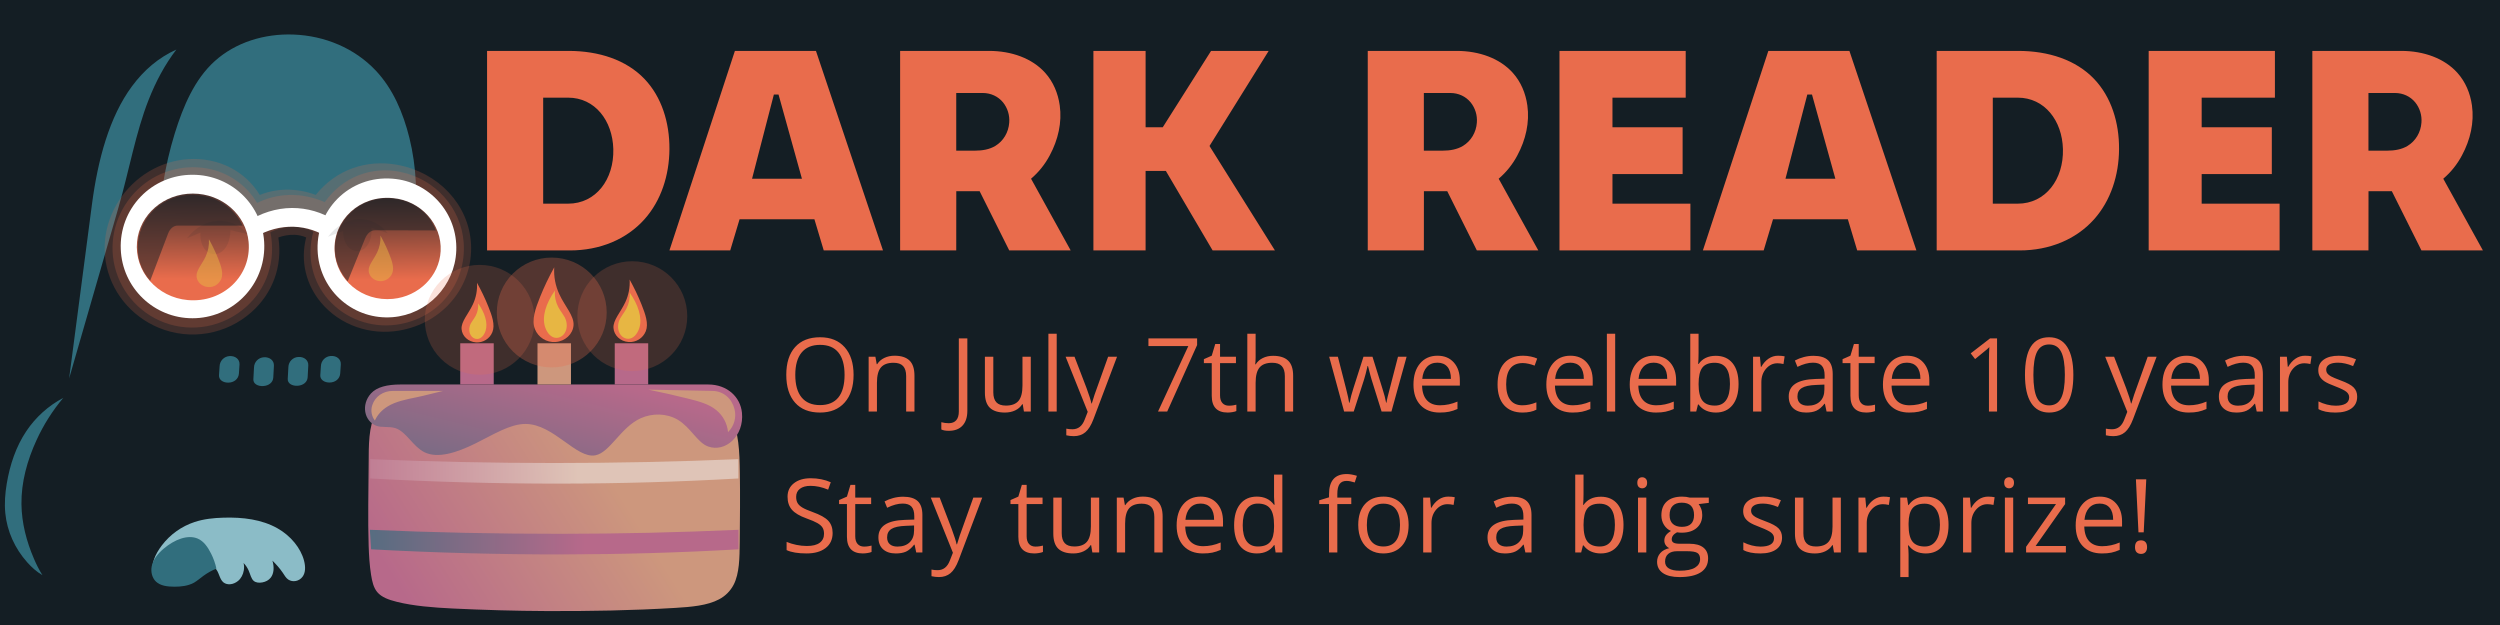
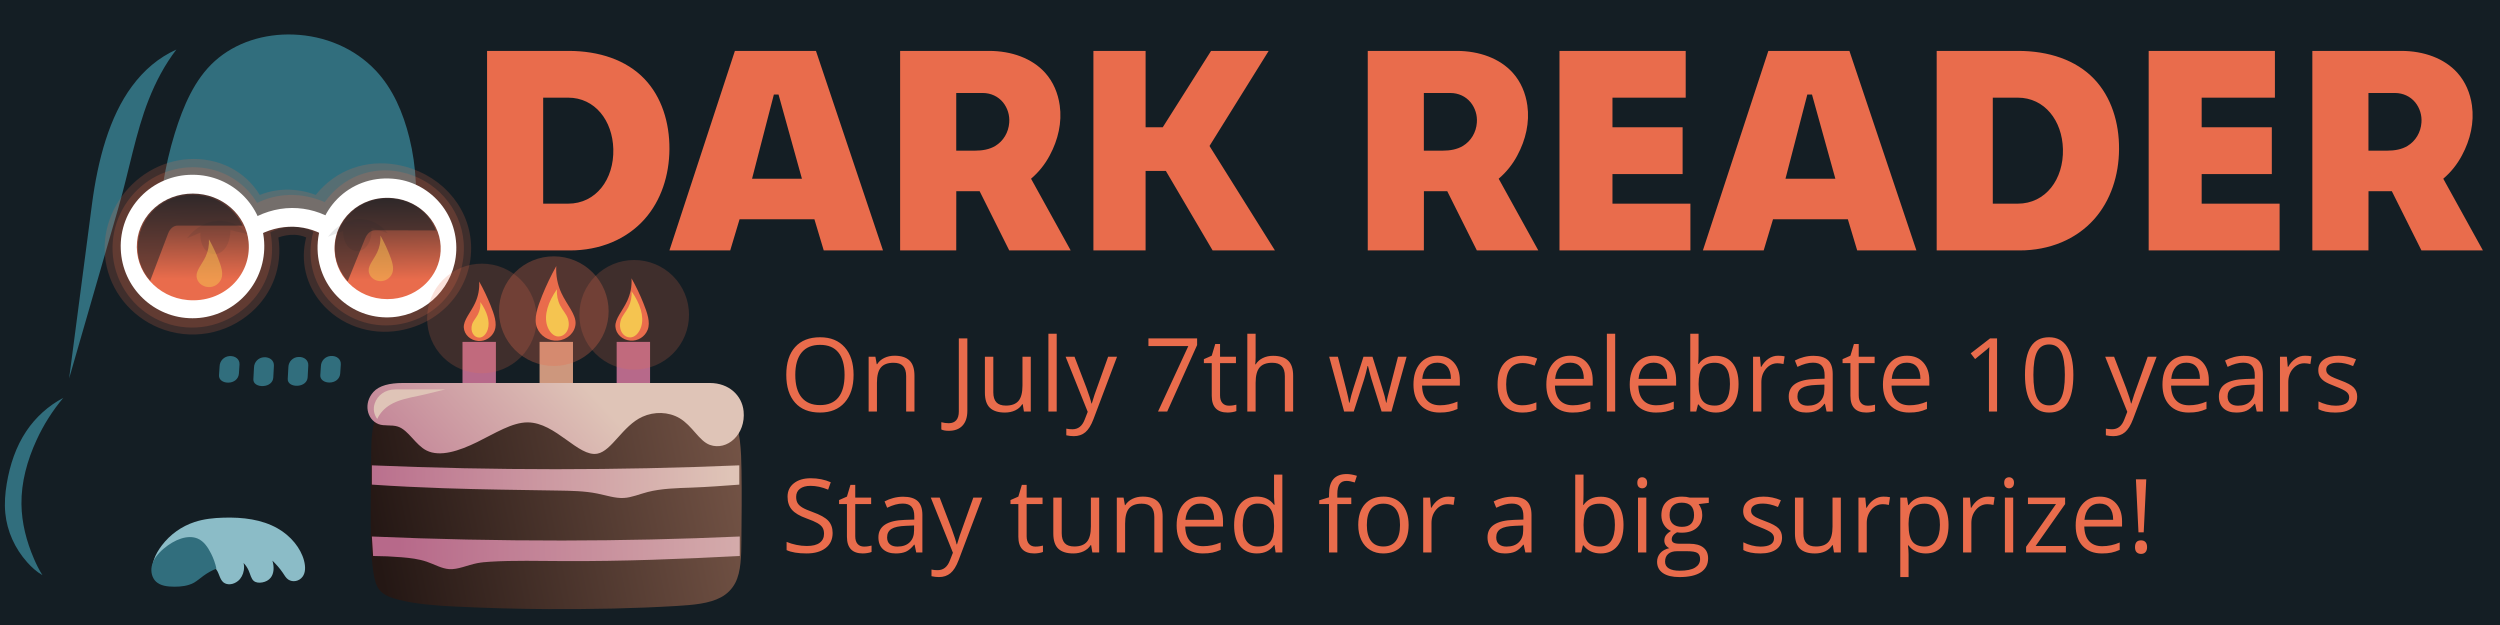
<svg xmlns="http://www.w3.org/2000/svg" viewBox="0 0 2048 512">
  <defs>
    <linearGradient id="a" x1="164.4" x2="163.25" y1="134.69" y2="228.88" gradientUnits="userSpaceOnUse">
      <stop offset="0%" stop-color="#141E24" />
      <stop offset="100%" stop-color="#E96C4C" />
    </linearGradient>
    <linearGradient id="b" x1="312.68" x2="313.84" y1="140.51" y2="229.23" gradientUnits="userSpaceOnUse">
      <stop offset="0%" stop-color="#141E24" />
      <stop offset="100%" stop-color="#E96C4C" />
    </linearGradient>
-     <linearGradient id="c" x1="470.9" x2="305.33" y1="344.5" y2="447.85" gradientUnits="userSpaceOnUse">
+     <linearGradient id="c" x1="954.29" x2="307.31" y1="315.64" y2="446.36" gradientUnits="userSpaceOnUse">
      <stop offset="0%" stop-color="#CD977D" />
-       <stop offset="100%" stop-color="#B7698A" />
+       <stop offset="100%" stop-color="#241714" />
    </linearGradient>
-     <linearGradient id="d" x1="479.34" x2="233.61" y1="444.69" y2="446.8" gradientUnits="userSpaceOnUse">
-       <stop offset="0%" stop-color="#B7698A" />
-       <stop offset="100%" stop-color="#316E7D" />
-     </linearGradient>
-     <linearGradient id="e" x1="474.07" x2="251.75" y1="382.47" y2="385.58" gradientUnits="userSpaceOnUse">
+     <linearGradient id="d" x1="710.21" x2="326.59" y1="444.36" y2="452.59" gradientUnits="userSpaceOnUse">
      <stop offset="0%" stop-color="#DFC4B7" />
      <stop offset="100%" stop-color="#B7698A" />
    </linearGradient>
-     <linearGradient id="f" x1="442.39" x2="391.81" y1="299.03" y2="501.64" gradientUnits="userSpaceOnUse">
-       <stop offset="0%" stop-color="#B7698A" />
-       <stop offset="100%" stop-color="#316E7D" />
+     <linearGradient id="e" x1="599.15" x2="280.65" y1="382.78" y2="390.04" gradientUnits="userSpaceOnUse">
+       <stop offset="0%" stop-color="#DFC4B7" />
+       <stop offset="100%" stop-color="#B7698A" />
+     </linearGradient>
+     <linearGradient id="f" x1="463.42" x2="299.79" y1="298.29" y2="448" gradientUnits="userSpaceOnUse">
+       <stop offset="0%" stop-color="#DFC4B7" />
+       <stop offset="100%" stop-color="#B7698A" />
    </linearGradient>
  </defs>
  <path fill="#141E24" d="M-34-22h2100v581H-34V-22Z" class="Curve" />
  <path fill="#141E24" d="M210.75 277.3c56.57 2.58 109.44 20.26 136.3 58.38 18.7 26.52 23.44 59.75 10.87 87.48-17.42 38.43-65.13 59.77-123.11 59.77H67.42c-28.42 0-51-20.44-59.56-49.4-5.1-17.28-4.4-36.32 1.48-54.11 5.63-17.04 15.06-32.16 29.12-45.7 38-36.6 104.94-59.5 172.3-56.43Z" class="Curve" />
  <path fill="#316E7D" d="M51.84 325.92a152.22 152.22 0 0 0-21.87 34.53c-7.72 16.79-12.61 34.58-12.4 52.58.2 15.34 4.1 30.46 10.3 44.83a96.75 96.75 0 0 0 6.87 13.3c-4.78-2.76-8.82-6.45-12.44-10.51-10.14-11.37-16.52-25.4-17.97-40.4-.77-7.96-.14-16.07 1.2-24.07 2.6-15.45 7.52-30.27 16.02-42.96a83.3 83.3 0 0 1 30.29-27.3Z" class="Curve" />
  <path fill="#8BBCC7" d="M176.1 465.32c3.33 2.72 3.53 9.13 6.98 11.8 3.16 2.44 8.08 1.9 11.89-1.19 2.56-2.09 4.19-5.25 4.77-8.77.32-1.96.3-3.98-.23-5.96a20.32 20.32 0 0 1 4.15 6.12c1.47 3.27 2.07 6.84 4.27 8.61 1.77 1.42 4.39 1.67 6.98 1.18 2.71-.5 5.21-1.76 6.87-3.89 2.66-3.4 2.97-8.6 1.4-13.93 3.08 3.02 6 6.27 8.36 9.75 1.48 2.19 2.67 4.44 4.59 5.72 3.67 2.44 8.91 1.52 11.75-2.34 2.4-3.27 2.51-8.03 1.2-13.1-2.71-10.4-11-20.45-21.72-26.5-12.9-7.3-28.32-9.22-44.29-8.75-8.07.23-16.07 1.06-23.57 3.53a55.49 55.49 0 0 0-26.89 19.15c-5.61 7.4-9.2 15.62-6.97 22.29 2.51 7.48 10.73 11.5 19.51 8.36 12.3-11.48 25.23-16.75 30.95-12.08Z" class="Curve" />
  <path fill="#316E7D" d="M161.87 441.17c5 2.09 8.43 7.04 11.15 12.54a50.46 50.46 0 0 1 4.26 12.09 50.17 50.17 0 0 0-10.6 5.9c-2.77 1.98-5.27 4.31-8.26 5.89-4.49 2.36-9.92 3.04-15.42 3.04-5.95 0-11.7-.8-15.22-4.17-3.13-2.99-4.34-7.7-3.54-12.32.96-5.58 4.92-10.49 9.76-14.6 9.1-7.74 19.85-11.72 27.87-8.37Z" class="Curve" />
  <path fill="#141E24" d="m55.15 321.2 19.03-140.51c3.76-27.7 7.31-54.66 17.31-79.16 9.12-22.34 23.23-42.16 42.44-55.1 21.98-14.83 49.87-19.92 78.33-20.4 29.19-.48 57.93 4.04 79.5 18.79 15.08 10.32 26.15 25.36 34.14 42.33 12.26 26.05 16.48 55.84 13.74 86.31l-13.68 151.7c-38.24 6.44-76.83 9.29-115.53 9.37-51.77.12-103.73-4.85-155.28-13.34Z" class="Curve" />
  <path fill="#316E7D" d="M144.52 40.55c-9.53 12.43-16.83 26.2-22.76 41.22-10.58 26.8-15.98 58-24.78 88.47L56.63 310 75.32 167.5c4.83-36.86 14.34-71.9 32.8-96.83 9.75-13.18 21.71-23.46 36.4-30.1ZM240.38 28.3c-23.87-.86-47.36 6.36-64.46 21.77-16.37 14.76-25.76 36.54-32.84 59.5-8.13 26.35-12.24 53.64-13.78 81.54l58.94 10.63c12.33-16.89 29.7-26.46 49.1-26.63 20.88-.17 39.58 10.5 53.32 28.77l48.68-17.56c2.8-24.87 1.93-49.5-3.93-73.24-5.14-20.8-13.58-40.43-27.57-55.26-17.3-18.34-41.77-28.58-67.46-29.52ZM252.55 299.38l-.52 9.67c-.22 4.07-3.77 6.67-8.16 6.96-4.63.3-8.35-1.95-8.16-5.57l.53-9.67a8.55 8.55 0 0 1 8.15-8.34c4.63-.3 8.4 2.59 8.16 6.95ZM224.4 299.63l-.53 9.67c-.22 4.06-3.77 6.67-8.16 6.95-4.63.3-8.35-1.94-8.15-5.56l.52-9.67a8.55 8.55 0 0 1 8.16-8.35c4.62-.3 8.39 2.6 8.15 6.96ZM196.21 298.66l-.49 7.34c-.3 4.51-4.06 7.4-8.67 7.46-4.39.06-7.89-2.36-7.64-6.07l.49-7.34a8.63 8.63 0 0 1 8.15-8.35c4.67-.32 8.45 2.6 8.16 6.96ZM279.2 298.56l-.5 7.35c-.3 4.5-4.05 7.4-8.66 7.46-4.4.06-7.9-2.37-7.65-6.07l.49-7.35a8.63 8.63 0 0 1 8.16-8.34c4.66-.32 8.44 2.6 8.15 6.95Z" class="Curve" />
  <path fill="#E96C4C" d="M212.8 159.7a60.58 60.58 0 0 1 21.95-4.34 65.7 65.7 0 0 1 23.9 4.33c16.93-21.23 42.08-29.06 66.32-24.76 34.22 6.07 59.15 32.8 60.89 64.89 1.87 34.61-22.78 64.9-58.99 71.02-23.54 3.98-48.21-4.3-63.8-22.87-12.07-14.38-17.35-33.64-12.26-53.46a26.05 26.05 0 0 0-9.53-2.15 35.7 35.7 0 0 0-13.24 2.17c3.67 24.1-5.16 46.1-21.77 60.94a72.48 72.48 0 0 1-76.17 13.06c-22.88-9.44-39.65-30-43.53-54.41-3.65-22.96 4.72-46.55 21.76-63.12 16.84-16.37 40.35-23.9 63.12-19.59 16.73 3.17 31.8 12.71 41.35 28.3Z" class="Curve" opacity=".2" />
  <path fill="#E96C4C" d="M210.63 166.24a62.56 62.56 0 0 1 26.3-6.53c9.9-.26 19.75 1.8 29.1 5.87 15.11-21.27 39.06-29.49 62.04-24.75 28.78 5.93 49.67 29.67 51.77 57.78 2.5 33.63-20.78 62.77-55.38 67.42-20.27 2.73-41.44-4.71-55.38-20.47-13-14.7-18.16-35.06-12.38-55.76a35.02 35.02 0 0 0-15.42-3.97c-6.7-.19-13.4 1.42-19.77 4.35 4.79 23.85-3.16 46.12-19.59 60.94-18.43 16.63-44.39 21.76-67.47 13.06a65.49 65.49 0 0 1-41.35-50.06c-3.68-21.42 3.73-43.52 19.59-58.76a65.5 65.5 0 0 1 56.58-17.42 59.9 59.9 0 0 1 41.36 28.3Z" class="Curve" opacity=".2" />
  <path fill="#FFF" d="M321.6 146.38c29.95 2.26 53.38 28.08 52.18 59-1.13 28.72-23.7 52.19-52.19 54.45a56.85 56.85 0 0 1-61.26-52.19c-2.8-35.4 25.88-64.13 61.26-61.26ZM157.7 143.18a58.53 58.53 0 0 1 58.76 60.95 58.8 58.8 0 0 1-58.76 56.58 58.8 58.8 0 0 1-58.77-56.58 58.53 58.53 0 0 1 58.77-60.95Z" class="Curve" />
  <path fill="#FFF" d="M239.14 170.38a64.8 64.8 0 0 1 35.36 10.34l-4.87 14.6a54.2 54.2 0 0 0-28.82-9.56c-10.95-.38-21.77 2.58-31.66 8.38l-7.04-12.17c11.37-7.45 24.03-11.5 37.03-11.59Z" class="Curve" />
  <path fill="url(#a)" d="M157.96 158.59c23.88 0 43.58 17.37 45.68 39.45 2.65 27.76-20.89 50.34-49.84 47.77-24.88-2.21-43.85-23.37-41.53-47.77 2.11-22.26 21.89-39.49 45.69-39.45Z" class="Curve" />
  <path fill="url(#b)" d="M321.88 162.3c22.71 2.08 40.26 21.07 39.1 43.44-1.08 20.43-17.97 37.06-39.1 39.09-25.27 2.42-46.55-15.64-47.77-39.09-1.34-25.6 20.85-46.1 47.77-43.43Z" class="Curve" />
  <path fill="#141E24" d="M178.92 180.92c9.14-.3 17.72 3.54 24.26 10.88l-14.44-3.3c-.06 11.58-5.93 20.08-13.55 19.66-6.83-.39-11.65-7.84-10.96-17.65l-11.11 4.75c6.73-8.73 15.74-14 25.8-14.34ZM294.64 179.57c8.91-.08 17.11 4 23.07 11.53l-13.35-4.54c.65 10.84-4.46 19.1-11.73 19.12-6.68.02-11.74-6.99-11.5-16.54l-12.44 4.84c6.74-8.95 15.84-14.32 25.95-14.41Z" class="Curve" opacity=".1" />
  <path fill="#141E24" d="m123.03 230 14.63-38.55c1.54-4.08 4.36-6.65 7.97-6.65h53.18a44.16 44.16 0 0 0-30.58-23.93c-17.74-3.9-35.64 1.98-46.53 15.96a42.48 42.48 0 0 0-8.85 28.77 40.2 40.2 0 0 0 10.18 24.4ZM284.81 230.5 299 195.6c1.73-4.27 4.63-6.97 8.34-6.96l49.77.14c-5.23-13.49-16.23-22.09-29.2-25.02-19.86-4.5-39.22 3.82-48.65 20.85-7.99 14.44-6.4 31.99 5.56 45.88Z" class="Curve" opacity=".5" />
-   <path fill="url(#c)" d="M309 485c-3.02-3.62-4.16-8.74-5-14-1.26-7.83-1.73-15.83-2-24-.71-21.64-.13-44.68 0-67 .09-15.44-.16-30.6 6-42 4.39-8.12 11.47-13.8 20.18-13.8h249.17c9.18 0 16.4 6.83 21.16 16.08 6.77 13.16 7.33 29.91 7.58 46.95.29 18.94.09 37.83-.09 56.77-.12 12.94-.26 25.86-5 35a28 28 0 0 1-12 12c-9.47 5.07-22.67 6.2-36 7-34.41 2.08-70.12 2.74-105.3 2.58-25.69-.11-51.54-.89-76.99-2.1-15.63-.76-31.98-2.02-45.71-5.48-6.53-1.64-12.42-3.7-16-8Z" class="Curve" />
-   <path fill="url(#d)" d="M303 434a3569.4 3569.4 0 0 0 156.3 3.3A3328.8 3328.8 0 0 0 605 434v16c-47.83 2.74-95.7 4.1-143.59 4.18-52.49.09-104.97-1.35-157.41-4.18l-1-16Z" class="Curve" />
-   <path fill="url(#e)" d="M303.22 376.14a3596.17 3596.17 0 0 0 301.62 0v15.82c-48.48 2.78-97 4.15-145.54 4.22-52.04.06-104.09-1.38-156.08-4.22v-15.82Z" class="Curve" />
-   <path fill="url(#f)" d="M328.18 314.97h251.94c15.77 0 26.4 10.34 27.69 23.1 1.9 19-13.46 32.79-27.7 27.7-8.8-3.13-14.4-15.77-24.9-21.93-9.1-5.33-20.78-5.57-30.46-1.16-16.3 7.44-25.06 28-36.97 30.3-15.67 3.01-34.08-25.53-57.17-25.68-12.85-.08-26.73 8.92-41.53 16.17-15.12 7.41-30.54 12.4-41.52 6.93-9.19-4.58-14.79-16.75-23.54-19.63-5.25-1.74-11.3-.2-15.93-2.05-9.79-3.9-12.4-17.26-4.22-26.37 4.78-5.32 13.38-7.38 24.3-7.38Z" class="Curve" />
-   <path fill="#B7698A" d="M377.04 281.22h27.42v33.75h-27.42v-33.75Z" class="Curve" />
-   <path fill="#CD977D" d="M440.32 281.22h27.42v33.75h-27.42v-33.75Z" class="Curve" />
-   <path fill="#B7698A" d="M503.6 281.22H531v33.75H503.6v-33.75Z" class="Curve" />
-   <path fill="#E96C4C" d="M348 262a44.86 44.86 0 0 1 45-45c24.9.03 45 20.1 45 45s-20.1 44.97-45 45a44.86 44.86 0 0 1-45-45ZM473 259a44.86 44.86 0 0 1 45-45c24.9.03 45 20.1 45 45s-20.1 44.97-45 45a44.86 44.86 0 0 1-45-45Z" class="Curve" opacity=".2" />
-   <path fill="#E96C4C" d="M407 256a44.86 44.86 0 0 1 45-45c24.9.03 45 20.1 45 45s-20.1 44.97-45 45a44.86 44.86 0 0 1-45-45Z" class="Curve" opacity=".3" />
-   <path fill="#E96C4C" d="M454.03 219a212.54 212.54 0 0 0-11.6 24.26c-3.84 9.59-7.17 18.92-4.22 26.36a16.86 16.86 0 0 0 16.87 10.55c8-.6 14.25-6.48 14.77-13.71.55-7.73-7.1-15.55-11.6-25.31a45.56 45.56 0 0 1-4.22-22.15Z" class="Curve" />
-   <path fill="#E7B643" d="M455.51 276.78c-3.84-.12-7.38-3.79-9.02-9.02-2.7-8.56.88-19.47 8.12-29.78-.42 4.77.6 9.49 2.7 13.54 2.04 3.93 5.19 7.13 6.32 10.83 2.39 7.8-2.02 14.64-8.12 14.43Z" class="Curve" />
-   <path fill="#E96C4C" d="M515.79 229.03a177.68 177.68 0 0 1 9.7 20.28c3.2 8.02 6 15.83 3.53 22.05a14.1 14.1 0 0 1-14.11 8.82c-6.69-.5-11.92-5.42-12.35-11.47-.46-6.45 5.93-13 9.7-21.16a38.1 38.1 0 0 0 3.53-18.52ZM390.75 231.66c3.48 6.28 6.6 12.7 9.25 19.36 3.07 7.65 5.73 15.1 3.37 21.04a13.46 13.46 0 0 1-13.47 8.42c-6.38-.48-11.37-5.17-11.78-10.94-.44-6.17 5.66-12.42 9.26-20.2a36.37 36.37 0 0 0 3.37-17.68Z" class="Curve" />
-   <path fill="#E7B643" d="M514.9 277.53c3.76-.12 7.22-3.7 8.83-8.82 2.63-8.36-.87-19.02-7.94-29.1.4 4.66-.6 9.27-2.65 13.23-1.99 3.84-5.06 6.97-6.17 10.58-2.33 7.63 1.98 14.3 7.94 14.11ZM391.02 277.7c2.89-.1 5.55-2.85 6.79-6.79 2.02-6.43-.67-14.63-6.1-22.38.3 3.58-.46 7.13-2.04 10.17-1.54 2.96-3.9 5.36-4.75 8.14-1.8 5.87 1.52 11 6.1 10.85Z" class="Curve" />
-   <path fill="#E7B643" d="M311.66 193c2.67 4.8 5.04 9.7 7.08 14.8 2.34 5.84 4.37 11.54 2.57 16.07a10.28 10.28 0 0 1-10.29 6.43c-4.88-.36-8.69-3.95-9-8.36-.34-4.7 4.32-9.48 7.07-15.43a27.78 27.78 0 0 0 2.57-13.51ZM171.15 196c2.8 5.04 5.29 10.2 7.43 15.53 2.45 6.14 4.59 12.12 2.7 16.88a10.8 10.8 0 0 1-10.8 6.76c-5.13-.38-9.13-4.15-9.46-8.78-.35-4.95 4.54-9.96 7.43-16.2a29.17 29.17 0 0 0 2.7-14.19Z" class="Curve" opacity=".5" />
-   <path fill="#CD977D" d="m531.01 319.19 52.74 1.05c8.99.18 15.77 6.27 17.92 14.77a19.6 19.6 0 0 1-5.27 18.98 26.38 26.38 0 0 0-9.49-17.93c-6.13-5.14-14.64-7.34-23.2-9.49a668.3 668.3 0 0 0-32.7-7.38ZM362.99 320.24h-41.13c-8.13 0-14.64 4.7-16.87 11.6a13.54 13.54 0 0 0 2.1 12.66c2.23-4.96 6-8.83 10.55-11.6 6.52-3.98 14.89-5.7 23.2-7.38 7.45-1.52 14.75-3.6 22.15-5.28Z" class="Curve" />
+   <path fill="#F5C450" d="M311.66 193c2.67 4.8 5.04 9.7 7.08 14.8 2.34 5.84 4.37 11.54 2.57 16.07a10.28 10.28 0 0 1-10.29 6.43c-4.88-.36-8.69-3.95-9-8.36-.34-4.7 4.32-9.48 7.07-15.43a27.78 27.78 0 0 0 2.57-13.51ZM171.15 196c2.8 5.04 5.29 10.2 7.43 15.53 2.45 6.14 4.59 12.12 2.7 16.88a10.8 10.8 0 0 1-10.8 6.76c-5.13-.38-9.13-4.15-9.46-8.78-.35-4.95 4.54-9.96 7.43-16.2a29.17 29.17 0 0 0 2.7-14.19Z" class="Curve" opacity=".5" />
+   <path fill="url(#c)" d="M310.98 483.43c-3.02-3.62-4.15-8.73-4.99-13.97-1.25-7.82-1.73-15.8-2-23.95-.7-21.6-.12-44.58 0-66.86.1-15.41-.15-30.54 6-41.91 4.37-8.11 11.43-13.77 20.12-13.77h248.66c9.16 0 16.37 6.81 21.12 16.04 6.75 13.13 7.3 29.85 7.56 46.85.29 18.9.09 37.75-.09 56.65-.12 12.92-.26 25.8-4.99 34.93a27.95 27.95 0 0 1-11.97 11.98c-9.46 5.06-22.63 6.18-35.93 6.98-34.34 2.08-69.98 2.73-105.08 2.58-25.64-.11-51.44-.89-76.83-2.1-15.6-.75-31.91-2.02-45.61-5.47-6.53-1.64-12.4-3.7-15.97-7.98Z" class="Curve" />
+   <path fill="url(#d)" d="M304.64 439.5a3561.87 3561.87 0 0 0 155.98 3.3c48.48-.05 96.95-1.13 145.4-3.3v15.97c-47.87 2.51-96.35 4.4-143.3 4.17-21.22-.11-42.46-.64-60.93.5-3.75.24-7.38.52-10.93 1.22-8.13 1.6-15.75 5.4-23.07 4.85-6.1-.46-11.93-3.93-18.22-6.07-6.56-2.23-13.6-3.07-20.64-3.64a297.1 297.1 0 0 0-23.29-1.03l-1-15.97Z" class="Curve" />
+   <path fill="url(#e)" d="M304.64 381.21a3588.86 3588.86 0 0 0 301 0v15.8c-12.9.95-25.79 1.95-38.71 2.42-12.57.45-25.2.74-36.43 3.64-6.77 1.75-13.02 4.5-19.43 4.86-7.1.4-14.34-2.14-21.86-3.64-10.54-2.12-21.66-2.25-32.78-2.43-30.97-.52-62.13-.85-93.44-1.93-19.46-.67-38.91-1.6-58.35-2.93v-15.79Z" class="Curve" />
+   <path fill="url(#f)" d="M330.11 313.75h251.42c15.74 0 26.35 10.32 27.63 23.05 1.9 18.97-13.43 32.73-27.63 27.66-8.78-3.14-14.38-15.75-24.86-21.9-9.07-5.32-20.74-5.55-30.4-1.15-16.26 7.42-25 27.94-36.89 30.23-15.63 3-34-25.48-57.04-25.62-12.82-.08-26.68 8.9-41.44 16.13-15.1 7.4-30.48 12.38-41.45 6.92-9.16-4.58-14.75-16.71-23.48-19.6-5.24-1.72-11.27-.2-15.9-2.04-9.77-3.89-12.38-17.22-4.21-26.31 4.77-5.31 13.35-7.37 24.25-7.37Z" class="Curve" />
+   <path fill="#B7698A" d="M378.88 280.08h27.36v33.67h-27.36v-33.67Z" class="Curve" />
+   <path fill="#CD977D" d="M442.02 280.08h27.37v33.67h-27.37v-33.67Z" class="Curve" />
+   <path fill="#B7698A" d="M505.17 280.08h27.36v33.67h-27.36v-33.67Z" class="Curve" />
+   <path fill="#E96C4C" d="M349.9 260.9a44.77 44.77 0 0 1 44.9-44.91 44.87 44.87 0 0 1 44.91 44.9 44.87 44.87 0 0 1-44.9 44.91 44.77 44.77 0 0 1-44.91-44.9ZM474.64 257.9a44.77 44.77 0 0 1 44.9-44.9 44.87 44.87 0 0 1 44.91 44.9 44.87 44.87 0 0 1-44.9 44.9 44.77 44.77 0 0 1-44.91-44.9Z" class="Curve" opacity=".2" />
+   <path fill="#E96C4C" d="M408.78 254.9a44.77 44.77 0 0 1 44.9-44.9 44.87 44.87 0 0 1 44.9 44.9 44.87 44.87 0 0 1-44.9 44.91 44.77 44.77 0 0 1-44.9-44.9Z" class="Curve" opacity=".3" />
+   <path fill="#E96C4C" d="M455.7 217.98a212.07 212.07 0 0 0-11.57 24.2c-3.83 9.58-7.15 18.9-4.21 26.32a16.82 16.82 0 0 0 16.84 10.52c7.98-.59 14.22-6.46 14.73-13.68.55-7.7-7.07-15.51-11.58-25.26a45.47 45.47 0 0 1-4.2-22.1Z" class="Curve" />
+   <path fill="#F5C450" d="M457.18 275.65c-3.82-.13-7.36-3.78-9-9-2.69-8.55.88-19.44 8.1-29.72a24.8 24.8 0 0 0 2.7 13.5c2.04 3.93 5.18 7.12 6.3 10.81 2.39 7.78-2.01 14.61-8.1 14.4Z" class="Curve" />
+   <path fill="#E96C4C" d="M517.34 228c3.65 6.56 6.9 13.28 9.68 20.23 3.2 8 5.98 15.8 3.52 22-2.25 5.68-8 9.25-14.08 8.8-6.67-.5-11.9-5.4-12.32-11.44-.46-6.44 5.92-12.97 9.68-21.12a38.01 38.01 0 0 0 3.52-18.47ZM392.55 230.61a169.3 169.3 0 0 1 9.24 19.32c3.06 7.64 5.71 15.08 3.36 21a13.43 13.43 0 0 1-13.44 8.4c-6.36-.47-11.35-5.16-11.76-10.92-.43-6.15 5.65-12.38 9.24-20.16a36.29 36.29 0 0 0 3.36-17.64Z" class="Curve" />
+   <path fill="#F5C450" d="M516.46 276.4c3.74-.13 7.2-3.7 8.8-8.8 2.62-8.36-.87-19-7.92-29.04.4 4.64-.6 9.25-2.64 13.2-1.99 3.83-5.06 6.95-6.16 10.55-2.33 7.61 1.97 14.28 7.92 14.08ZM392.83 276.56c2.88-.1 5.54-2.85 6.77-6.77 2.02-6.43-.67-14.6-6.1-22.34.32 3.58-.45 7.12-2.02 10.15-1.53 2.95-3.9 5.35-4.74 8.13-1.79 5.85 1.52 10.98 6.1 10.83Z" class="Curve" />
+   <path fill="#DFC4B7" d="m532.53 317.96 52.62 1.06c8.98.17 15.74 6.25 17.9 14.73a19.57 19.57 0 0 1-5.27 18.94 26.32 26.32 0 0 0-9.47-17.89c-6.12-5.13-14.61-7.32-23.15-9.47a667.02 667.02 0 0 0-32.63-7.37ZM364.86 319.02H323.8c-8.1 0-14.61 4.68-16.84 11.57a13.52 13.52 0 0 0 2.1 12.63c2.22-4.95 6-8.8 10.53-11.58 6.5-3.97 14.86-5.67 23.16-7.36 7.43-1.51 14.72-3.58 22.1-5.26Z" class="Curve" />
  <path fill="#E96C4C" d="M399 41.7v163.45h67.94c24.44 0 46.27-9 61.03-25.54 13.65-15.3 20.3-36.04 20.43-57.46.14-21.71-6.36-42.74-20.43-57.47-14.92-15.62-37.3-22.98-62.31-22.98H399ZM444.97 80h20.43c22 0 36.42 18.8 37.03 42.15.64 24.67-14.16 44.69-37.03 44.69h-20.43V80Zm157.06-38.3L548.4 205.15h49.8l7.66-25.54h61.3l7.65 25.54h48.53L668.43 41.7h-66.4Zm31.92 35.75h3.83l19.16 68.96h-40.86l17.87-68.96ZM737.38 41.7v163.45h45.97l.04-48.53h19.12l24.26 48.53h50.34l-32.47-58.74a64.86 64.86 0 0 0 15.33-19.16c6.87-12.79 10.11-26.97 8.17-40.86-1.4-9.98-5.3-19.38-12-26.81-10.65-11.8-27.44-17.88-45.97-17.88h-72.79Zm45.97 34.48h21.71c6.7 0 12.62 2.85 16.6 7.66a23.46 23.46 0 0 1 5.1 16.6c-.56 7.96-4.75 15.12-11.49 19.15-4.68 2.8-10.4 3.83-16.6 3.83h-15.32V76.18ZM895.72 41.7v163.45h42.75v-65.13h16.6l38.31 65.13h51.04l-53.6-85.56 48.48-77.89h-47.2l-39.58 62.57h-14.04V41.7h-42.76Zm381.8 0v163.45h107.26v-38.31h-63.85v-24.26h57.47v-38.31h-57.47V80h60V41.7h-103.41Zm616.75 0v163.45h45.97l.04-48.53h19.11l24.26 48.53H2034l-32.47-58.74a64.86 64.86 0 0 0 15.32-19.16c6.88-12.79 10.12-26.97 8.18-40.86-1.4-9.98-5.3-19.38-12-26.81-10.65-11.8-27.45-17.88-45.98-17.88h-72.78Zm45.97 34.48h21.7c6.7 0 12.63 2.85 16.6 7.66a23.46 23.46 0 0 1 5.11 16.6c-.56 7.96-4.76 15.12-11.49 19.15-4.68 2.8-10.4 3.83-16.6 3.83h-15.33V76.18ZM1120.46 41.7v163.45h45.97l.04-48.53h19.11l24.26 48.53h50.35l-32.47-58.74a64.86 64.86 0 0 0 15.32-19.16c6.87-12.79 10.12-26.97 8.17-40.86-1.4-9.98-5.29-19.38-12-26.81-10.64-11.8-27.44-17.88-45.97-17.88h-72.78Zm45.97 34.48h21.7c6.7 0 12.63 2.85 16.6 7.66a23.46 23.46 0 0 1 5.11 16.6c-.56 7.96-4.76 15.12-11.49 19.15-4.69 2.8-10.4 3.83-16.6 3.83h-15.33V76.18Zm282.2-34.48L1395 205.15h49.8l7.66-25.54h61.29l7.66 25.54h48.52l-54.9-163.45h-66.4Zm31.92 35.75h3.83l19.15 68.96h-40.86l17.88-68.96Zm105.98-35.75v163.45h67.95c24.43 0 46.27-9 61.02-25.54 13.65-15.3 20.3-36.04 20.43-57.46.14-21.71-6.36-42.74-20.43-57.47-14.92-15.62-37.29-22.98-62.3-22.98h-66.67ZM1632.5 80h20.43c22 0 36.43 18.8 37.03 42.15.64 24.67-14.15 44.69-37.03 44.69h-20.43V80Zm127.7-38.3v163.45h107.25v-38.31h-63.84v-24.26h57.46v-38.31h-57.46V80h60V41.7h-103.42Z" class="Curve" />
  <g fill="#E96C4C">
    <path d="M699.25 307.1q0 14.38-7.28 22.62-7.27 8.24-20.22 8.24-13.24 0-20.43-8.1-7.2-8.09-7.2-22.84 0-14.64 7.22-22.69 7.21-8.05 20.49-8.05 12.9 0 20.16 8.2t7.26 22.62m-47.75 0q0 12.17 5.18 18.46 5.19 6.3 15.07 6.3 9.96 0 15.04-6.28 5.08-6.27 5.08-18.48 0-12.1-5.06-18.34-5.06-6.25-14.98-6.25-9.96 0-15.15 6.29-5.18 6.29-5.18 18.3Zm90.82 30.04v-29.06q0-5.5-2.5-8.2-2.5-2.7-7.83-2.7-7.05 0-10.32 3.81-3.28 3.81-3.28 12.58v23.57h-6.8v-44.92h5.53l1.1 6.15h.33q2.1-3.32 5.86-5.15 3.77-1.82 8.4-1.82 8.12 0 12.22 3.91 4.1 3.92 4.1 12.53v29.3h-6.8Zm34.88 15.78q-3.85 0-6.07-1.1v-5.95q2.91.82 6.07.82 4.06 0 6.17-2.46 2.1-2.46 2.1-7.1v-59.91h6.98v59.35q0 7.78-3.94 12.07-3.93 4.28-11.31 4.28Zm36.52-60.7v29.14q0 5.5 2.5 8.2 2.5 2.7 7.83 2.7 7.05 0 10.3-3.85 3.26-3.85 3.26-12.58v-23.61h6.8v44.92h-5.61l-.98-6.03h-.37q-2.1 3.32-5.8 5.09-3.71 1.76-8.46 1.76-8.2 0-12.28-3.9-4.08-3.89-4.08-12.45v-29.39h6.89Zm51.93 44.92h-6.8v-63.77h6.8v63.77Zm7.3-44.92h7.29l9.83 25.62q3.24 8.77 4.02 12.66h.33q.53-2.09 2.23-7.15 1.7-5.06 11.13-31.13h7.3l-19.31 51.15q-2.87 7.58-6.7 10.76-3.83 3.17-9.4 3.17-3.12 0-6.16-.7v-5.44q2.26.49 5.05.49 7 0 10-7.87l2.5-6.4-18.12-45.16Zm75.69 44.92 24.84-53.65H940.8v-6.27h39.88v5.45l-24.51 54.47h-7.54Zm58.03-4.8q1.8 0 3.49-.26 1.68-.27 2.66-.56v5.2q-1.1.54-3.26.9-2.15.34-3.87.34-13.03 0-13.03-13.73V297.5h-6.44v-3.28l6.44-2.83 2.87-9.59h3.93v10.41h13.03v5.29h-13.03v26.43q0 4.06 1.93 6.23 1.92 2.17 5.28 2.17Zm45.87 4.8v-29.06q0-5.5-2.5-8.2-2.5-2.7-7.83-2.7-7.1 0-10.35 3.85-3.26 3.85-3.26 12.63v23.48h-6.8v-63.77h6.8v19.3q0 3.48-.33 5.78h.41q2.01-3.24 5.72-5.1 3.7-1.87 8.46-1.87 8.24 0 12.36 3.92 4.12 3.91 4.12 12.44v29.3h-6.8Zm79.26 0-8.24-26.35q-.78-2.42-2.9-10.99h-.34q-1.64 7.17-2.87 11.07l-8.48 26.27h-7.87l-12.25-44.92h7.13l6.62 25.78q2.27 8.85 2.6 11.93h.33q.45-2.34 1.45-6.05 1-3.7 1.75-5.88l8.23-25.78h7.38l8.03 25.78q2.3 7.05 3.12 11.84h.33q.16-1.47.88-4.55.71-3.07 8.54-33.07h7.05l-12.42 44.92h-8.07Zm47.58.82q-9.96 0-15.71-6.07-5.76-6.06-5.76-16.84 0-10.86 5.35-17.26 5.34-6.39 14.36-6.39 8.44 0 13.36 5.55 4.92 5.56 4.92 14.66v4.3h-30.94q.2 7.9 4 12 3.78 4.1 10.67 4.1 7.25 0 14.34-3.03v6.07q-3.6 1.56-6.82 2.23-3.22.68-7.77.68m-1.84-40.86q-5.41 0-8.63 3.52-3.22 3.53-3.79 9.76h23.48q0-6.44-2.86-9.86-2.87-3.42-8.2-3.42Zm69.71 40.86q-9.75 0-15.1-6t-5.35-17q0-11.26 5.43-17.41t15.47-6.15q3.24 0 6.48.7t5.08 1.64l-2.09 5.78q-2.25-.9-4.92-1.5-2.66-.6-4.71-.6-13.69 0-13.69 17.46 0 8.28 3.34 12.71 3.34 4.43 9.9 4.43 5.61 0 11.52-2.42v6.02q-4.51 2.34-11.36 2.34Zm40.99 0q-9.96 0-15.72-6.07-5.76-6.06-5.76-16.84 0-10.86 5.35-17.26 5.35-6.39 14.37-6.39 8.44 0 13.36 5.55 4.91 5.56 4.91 14.66v4.3h-30.94q.2 7.9 4 12 3.79 4.1 10.67 4.1 7.26 0 14.35-3.03v6.07q-3.6 1.56-6.83 2.23-3.21.68-7.76.68m-1.85-40.86q-5.4 0-8.62 3.52-3.22 3.53-3.8 9.76h23.49q0-6.44-2.87-9.86-2.87-3.42-8.2-3.42Zm36.77 40.04h-6.8v-63.77h6.8v63.77Zm33.4.82q-9.96 0-15.72-6.07-5.76-6.06-5.76-16.84 0-10.86 5.35-17.26 5.35-6.39 14.37-6.39 8.44 0 13.36 5.55 4.92 5.56 4.92 14.66v4.3h-30.95q.2 7.9 4 12 3.79 4.1 10.68 4.1 7.25 0 14.34-3.03v6.07q-3.6 1.56-6.82 2.23-3.22.68-7.77.68m-1.84-40.86q-5.41 0-8.63 3.52-3.22 3.53-3.8 9.76h23.5q0-6.44-2.88-9.86-2.87-3.42-8.2-3.42Zm50.86-5.62q8.85 0 13.75 6.05 4.9 6.04 4.9 17.1 0 11.07-4.94 17.2-4.94 6.13-13.71 6.13-4.39 0-8.02-1.62-3.62-1.62-6.08-4.98h-.5l-1.43 5.78h-4.88v-63.77h6.8v15.49q0 5.2-.32 9.34h.33q4.75-6.72 14.1-6.72m-.99 5.7q-6.96 0-10.04 4-3.07 4-3.07 13.46 0 9.47 3.15 13.54 3.16 4.08 10.13 4.08 6.27 0 9.34-4.57 3.08-4.57 3.08-13.13 0-8.77-3.08-13.08-3.07-4.3-9.5-4.3Zm52.01-5.78q3 0 5.37.5l-.94 6.3q-2.79-.61-4.92-.61-5.45 0-9.32 4.43-3.88 4.42-3.88 11.02v24.1h-6.8v-44.92h5.62l.77 8.32h.33q2.5-4.39 6.03-6.76 3.52-2.38 7.74-2.38Zm39.72 45.74-1.36-6.4h-.32q-3.36 4.23-6.7 5.72-3.34 1.5-8.34 1.5-6.68 0-10.48-3.44-3.79-3.45-3.79-9.8 0-13.6 21.77-14.26l7.62-.25v-2.78q0-5.3-2.28-7.81-2.27-2.52-7.27-2.52-5.62 0-12.7 3.44l-2.1-5.2q3.32-1.8 7.28-2.83 3.95-1.03 7.93-1.03 8.03 0 11.9 3.57 3.88 3.56 3.88 11.43v30.66h-5.04m-15.37-4.8q6.35 0 9.98-3.48 3.62-3.48 3.62-9.75v-4.06l-6.8.29q-8.11.28-11.7 2.52-3.59 2.23-3.59 6.94 0 3.7 2.24 5.62 2.23 1.92 6.25 1.92Zm48.93 0q1.8 0 3.49-.26 1.68-.27 2.66-.56v5.2q-1.1.54-3.26.9-2.15.34-3.87.34-13.03 0-13.03-13.73V297.5h-6.44v-3.28l6.44-2.83 2.87-9.59h3.93v10.41h13.03v5.29h-13.03v26.43q0 4.06 1.93 6.23 1.92 2.17 5.28 2.17Zm34.1 5.62q-9.96 0-15.71-6.07-5.76-6.06-5.76-16.84 0-10.86 5.35-17.26 5.34-6.39 14.36-6.39 8.44 0 13.36 5.55 4.92 5.56 4.92 14.66v4.3h-30.94q.2 7.9 4 12 3.78 4.1 10.67 4.1 7.25 0 14.34-3.03v6.07q-3.6 1.56-6.82 2.23-3.22.68-7.77.68m-1.84-40.86q-5.41 0-8.63 3.52-3.22 3.53-3.79 9.76h23.48q0-6.44-2.86-9.86-2.87-3.42-8.2-3.42Zm73.85 40.04h-6.64v-42.7q0-5.33.33-10.09-.86.86-1.92 1.8-1.07.95-9.76 8l-3.6-4.68 15.86-12.25h5.73v59.92Zm62.5-30.04q0 15.53-4.9 23.2-4.9 7.66-14.97 7.66-9.68 0-14.72-7.85-5.04-7.85-5.04-23.01 0-15.66 4.88-23.24 4.88-7.58 14.88-7.58 9.75 0 14.81 7.9 5.06 7.92 5.06 22.92m-32.74 0q0 13.07 3.07 19.03 3.08 5.97 9.8 5.97 6.8 0 9.85-6.05 3.06-6.04 3.06-18.95t-3.06-18.92q-3.05-6-9.85-6-6.72 0-9.8 5.92-3.07 5.92-3.07 19Zm58.81-14.88h7.3l9.83 25.62q3.24 8.77 4.02 12.66h.33q.53-2.09 2.23-7.15 1.7-5.06 11.13-31.13h7.3l-19.31 51.15q-2.87 7.58-6.7 10.76-3.83 3.17-9.4 3.17-3.12 0-6.16-.7v-5.44q2.26.49 5.05.49 7 0 10-7.87l2.5-6.4-18.12-45.16Zm68.4 45.74q-9.95 0-15.71-6.07-5.76-6.06-5.76-16.84 0-10.86 5.35-17.26 5.35-6.39 14.36-6.39 8.44 0 13.36 5.55 4.92 5.56 4.92 14.66v4.3h-30.94q.2 7.9 4 12 3.78 4.1 10.67 4.1 7.25 0 14.34-3.03v6.07q-3.6 1.56-6.82 2.23-3.22.68-7.77.68m-1.84-40.86q-5.41 0-8.63 3.52-3.21 3.53-3.79 9.76h23.49q0-6.44-2.87-9.86-2.87-3.42-8.2-3.42Zm57.58 40.04-1.35-6.4h-.33q-3.36 4.23-6.7 5.72-3.34 1.5-8.34 1.5-6.68 0-10.47-3.44-3.8-3.45-3.8-9.8 0-13.6 21.77-14.26l7.63-.25v-2.78q0-5.3-2.28-7.81-2.27-2.52-7.27-2.52-5.62 0-12.71 3.44l-2.09-5.2q3.32-1.8 7.27-2.83 3.96-1.03 7.94-1.03 8.03 0 11.9 3.57 3.87 3.56 3.87 11.43v30.66h-5.04m-15.37-4.8q6.36 0 9.98-3.48 3.63-3.48 3.63-9.75v-4.06l-6.8.29q-8.12.28-11.7 2.52-3.59 2.23-3.59 6.94 0 3.7 2.23 5.62 2.24 1.92 6.25 1.92Zm54.92-40.94q3 0 5.37.5l-.94 6.3q-2.79-.61-4.92-.61-5.45 0-9.32 4.43-3.88 4.42-3.88 11.02v24.1h-6.8v-44.92h5.62l.77 8.32h.33q2.5-4.39 6.03-6.76 3.52-2.38 7.74-2.38ZM1931 324.9q0 6.27-4.67 9.67-4.67 3.4-13.12 3.4-8.93 0-13.93-2.83v-6.31q3.24 1.64 6.95 2.58 3.7.94 7.15.94 5.33 0 8.2-1.7 2.86-1.7 2.86-5.18 0-2.62-2.27-4.49-2.28-1.86-8.87-4.4-6.28-2.34-8.92-4.08-2.64-1.74-3.93-3.96-1.3-2.21-1.3-5.28 0-5.5 4.47-8.67 4.47-3.18 12.26-3.18 7.25 0 14.18 2.95l-2.42 5.53q-6.76-2.78-12.25-2.78-4.84 0-7.3 1.51-2.46 1.52-2.46 4.18 0 1.8.92 3.08.93 1.27 2.97 2.42 2.05 1.14 7.87 3.32 8 2.9 10.8 5.86 2.81 2.95 2.81 7.41ZM682.09 436.62q0 7.91-5.74 12.34-5.74 4.42-15.57 4.42-10.66 0-16.4-2.74v-6.72q3.7 1.55 8.04 2.45 4.34.9 8.6.9 6.97 0 10.5-2.64 3.52-2.64 3.52-7.35 0-3.12-1.25-5.1-1.25-2-4.18-3.67-2.93-1.69-8.91-3.82-8.36-2.99-11.95-7.09t-3.59-10.7q0-6.92 5.2-11.02 5.21-4.1 13.78-4.1 8.93 0 16.43 3.28l-2.17 6.07q-7.42-3.12-14.43-3.12-5.53 0-8.64 2.38-3.12 2.38-3.12 6.6 0 3.11 1.15 5.1 1.15 1.99 3.87 3.65 2.73 1.66 8.34 3.67 9.43 3.36 12.97 7.21 3.55 3.85 3.55 10Zm25.74 11.15q1.8 0 3.48-.27 1.68-.26 2.67-.55v5.2q-1.11.54-3.26.88-2.15.35-3.88.35-13.03 0-13.03-13.73v-26.72h-6.43v-3.28l6.43-2.83 2.87-9.59h3.94v10.41h13.03v5.3h-13.03v26.43q0 4.05 1.92 6.23 1.93 2.17 5.29 2.17Zm42.75 4.8-1.36-6.4h-.32q-3.37 4.22-6.7 5.72-3.35 1.5-8.35 1.5-6.68 0-10.47-3.45-3.79-3.44-3.79-9.8 0-13.6 21.76-14.26l7.63-.24v-2.8q0-5.28-2.28-7.8-2.27-2.52-7.27-2.52-5.62 0-12.7 3.44l-2.1-5.2q3.32-1.8 7.28-2.83 3.95-1.02 7.93-1.02 8.03 0 11.9 3.56 3.88 3.57 3.88 11.44v30.65h-5.04m-15.37-4.8q6.35 0 9.98-3.48 3.62-3.48 3.62-9.75v-4.06l-6.8.29q-8.12.29-11.7 2.52-3.59 2.23-3.59 6.95 0 3.69 2.24 5.61 2.23 1.93 6.25 1.93Zm27.3-40.12h7.29l9.83 25.62q3.24 8.77 4.02 12.66h.33q.53-2.09 2.23-7.15 1.7-5.06 11.13-31.13h7.3l-19.3 51.15q-2.88 7.59-6.71 10.76-3.83 3.18-9.4 3.18-3.12 0-6.15-.7v-5.45q2.25.5 5.04.5 7 0 10-7.88l2.5-6.4-18.12-45.16Zm85.73 40.13q1.8 0 3.49-.27 1.68-.26 2.66-.55v5.2q-1.1.54-3.26.88-2.15.35-3.87.35-13.03 0-13.03-13.73v-26.72h-6.44v-3.28l6.44-2.83 2.86-9.59h3.94v10.41h13.03v5.3h-13.03v26.43q0 4.05 1.92 6.23 1.93 2.17 5.3 2.17Zm21.52-40.13v29.14q0 5.5 2.5 8.2 2.5 2.7 7.83 2.7 7.05 0 10.3-3.85 3.26-3.85 3.26-12.58v-23.6h6.8v44.91h-5.6l-1-6.02h-.36q-2.1 3.32-5.8 5.08-3.7 1.76-8.46 1.76-8.2 0-12.28-3.89-4.08-3.9-4.08-12.46v-29.39h6.89Zm75.86 44.92v-29.05q0-5.5-2.5-8.2-2.5-2.7-7.83-2.7-7.05 0-10.32 3.8-3.28 3.82-3.28 12.59v23.56h-6.8v-44.92h5.53l1.1 6.15h.33q2.1-3.32 5.86-5.14 3.77-1.83 8.4-1.83 8.12 0 12.22 3.92 4.1 3.91 4.1 12.52v29.3h-6.8Zm39.76.82q-9.96 0-15.72-6.06-5.76-6.07-5.76-16.85 0-10.86 5.35-17.25 5.35-6.4 14.36-6.4 8.45 0 13.37 5.56 4.91 5.55 4.91 14.65v4.3h-30.94q.2 7.91 4 12.01 3.79 4.1 10.67 4.1 7.26 0 14.35-3.03v6.06q-3.61 1.56-6.83 2.24-3.21.67-7.76.67m-1.85-40.86q-5.4 0-8.62 3.53-3.22 3.52-3.8 9.75h23.49q0-6.43-2.87-9.86-2.87-3.42-8.2-3.42Zm60.54 34.02h-.37q-4.72 6.84-14.1 6.84-8.81 0-13.71-6.02-4.9-6.03-4.9-17.13 0-11.11 4.92-17.26 4.92-6.15 13.69-6.15 9.14 0 14.02 6.64h.53l-.29-3.23-.16-3.16v-18.28h6.8v63.77h-5.53l-.9-6.02m-13.61 1.15q6.97 0 10.1-3.8 3.14-3.79 3.14-12.23v-1.43q0-9.55-3.18-13.63-3.17-4.08-10.14-4.08-5.99 0-9.16 4.65-3.18 4.65-3.18 13.14 0 8.6 3.16 13 3.15 4.38 9.26 4.38Zm76.52-34.76h-11.44v39.63h-6.8v-39.63h-8.03v-3.07l8.03-2.46v-2.5q0-16.56 14.47-16.56 3.56 0 8.36 1.43l-1.76 5.46q-3.94-1.27-6.73-1.27-3.85 0-5.7 2.56-1.84 2.56-1.84 8.21v2.91h11.44v5.3Zm46.97 17.13q0 10.99-5.54 17.15-5.53 6.17-15.28 6.17-6.03 0-10.7-2.82-4.67-2.83-7.21-8.12-2.55-5.29-2.55-12.38 0-10.98 5.5-17.1 5.49-6.14 15.24-6.14 9.43 0 14.98 6.28 5.56 6.27 5.56 16.96m-34.23 0q0 8.61 3.45 13.12 3.44 4.5 10.12 4.5t10.14-4.48q3.47-4.49 3.47-13.14 0-8.56-3.47-13.01-3.46-4.45-10.22-4.45-6.68 0-10.08 4.39-3.4 4.38-3.4 13.07Zm66.65-23.24q2.99 0 5.36.5l-.94 6.3q-2.79-.6-4.92-.6-5.45 0-9.32 4.42-3.87 4.43-3.87 11.02v24.1h-6.8v-44.92h5.6l.79 8.32h.32q2.5-4.38 6.03-6.76 3.52-2.38 7.75-2.38Zm63.2 45.74-1.36-6.39h-.33q-3.36 4.22-6.7 5.72-3.34 1.5-8.34 1.5-6.68 0-10.47-3.45-3.8-3.44-3.8-9.8 0-13.6 21.77-14.26l7.63-.24v-2.8q0-5.28-2.28-7.8-2.27-2.52-7.27-2.52-5.62 0-12.7 3.44l-2.1-5.2q3.32-1.8 7.28-2.83 3.95-1.02 7.93-1.02 8.03 0 11.9 3.56 3.87 3.57 3.87 11.44v30.65h-5.04m-15.37-4.8q6.36 0 9.98-3.48 3.63-3.48 3.63-9.75v-4.06l-6.8.29q-8.12.29-11.7 2.52-3.59 2.23-3.59 6.95 0 3.69 2.23 5.61 2.24 1.93 6.25 1.93Zm77.14-40.85q8.85 0 13.75 6.04 4.9 6.05 4.9 17.11 0 11.07-4.94 17.2-4.94 6.12-13.71 6.12-4.39 0-8.01-1.62-3.63-1.61-6.1-4.98h-.48l-1.44 5.78h-4.87V388.8h6.8v15.5q0 5.2-.33 9.34h.33q4.75-6.72 14.1-6.72m-.99 5.7q-6.96 0-10.04 3.99-3.07 4-3.07 13.46 0 9.47 3.15 13.55 3.16 4.08 10.13 4.08 6.27 0 9.34-4.57 3.08-4.57 3.08-13.14 0-8.77-3.08-13.07-3.07-4.3-9.5-4.3Zm38.32 39.95h-6.8v-44.92h6.8v44.92m-7.37-57.09q0-2.33 1.14-3.42 1.15-1.09 2.87-1.09 1.64 0 2.83 1.11 1.19 1.1 1.19 3.4t-1.19 3.42q-1.19 1.13-2.83 1.13-1.72 0-2.87-1.13-1.14-1.12-1.14-3.42Zm58.56 12.17v4.3l-8.32 1q1.15 1.43 2.05 3.74.9 2.32.9 5.23 0 6.6-4.5 10.53-4.51 3.93-12.38 3.93-2 0-3.77-.32-4.35 2.3-4.35 5.78 0 1.84 1.52 2.72 1.52.88 5.2.88h7.96q7.3 0 11.2 3.08 3.92 3.07 3.92 8.93 0 7.46-5.98 11.37-5.99 3.92-17.46 3.92-8.81 0-13.59-3.28-4.77-3.28-4.77-9.26 0-4.1 2.62-7.1 2.62-2.99 7.38-4.05-1.72-.78-2.9-2.42-1.16-1.64-1.16-3.81 0-2.46 1.31-4.3 1.31-1.85 4.14-3.57-3.48-1.43-5.68-4.88-2.19-3.44-2.19-7.87 0-7.37 4.43-11.37 4.42-4 12.54-4 3.52 0 6.35.82h15.53m-35.82 52.46q0 3.65 3.08 5.54 3.07 1.88 8.81 1.88 8.57 0 12.68-2.56 4.12-2.56 4.12-6.95 0-3.64-2.25-5.06-2.26-1.41-8.48-1.41h-8.16q-4.63 0-7.21 2.21-2.59 2.22-2.59 6.35m3.7-38.07q0 4.71 2.66 7.13t7.41 2.42q9.96 0 9.96-9.67 0-10.13-10.08-10.13-4.8 0-7.38 2.59-2.58 2.58-2.58 7.66Zm92.13 18.28q0 6.27-4.68 9.67-4.67 3.4-13.11 3.4-8.94 0-13.94-2.82v-6.32q3.24 1.64 6.95 2.59 3.71.94 7.15.94 5.33 0 8.2-1.7 2.87-1.7 2.87-5.19 0-2.62-2.28-4.49-2.27-1.86-8.87-4.4-6.27-2.34-8.91-4.08-2.65-1.74-3.94-3.95-1.29-2.22-1.29-5.3 0-5.48 4.47-8.66 4.47-3.18 12.25-3.18 7.26 0 14.18 2.96l-2.41 5.53q-6.77-2.79-12.26-2.79-4.84 0-7.3 1.52-2.45 1.51-2.45 4.18 0 1.8.92 3.07.92 1.27 2.97 2.42 2.05 1.15 7.87 3.32 8 2.91 10.8 5.86 2.8 2.95 2.8 7.42Zm17.46-32.67v29.14q0 5.5 2.5 8.2 2.5 2.7 7.82 2.7 7.05 0 10.31-3.85 3.26-3.85 3.26-12.58v-23.6h6.8v44.91h-5.61l-.99-6.02h-.36q-2.1 3.32-5.8 5.08-3.71 1.76-8.47 1.76-8.2 0-12.27-3.89-4.08-3.9-4.08-12.46v-29.39h6.89Zm65.61-.82q3 0 5.37.5l-.94 6.3q-2.79-.6-4.92-.6-5.45 0-9.32 4.42-3.88 4.43-3.88 11.02v24.1h-6.8v-44.92h5.61l.78 8.32h.33q2.5-4.38 6.03-6.76 3.52-2.38 7.74-2.38Zm34.67 46.56q-4.38 0-8-1.62-3.63-1.61-6.1-4.98h-.49q.5 3.94.5 7.46v18.49h-6.8v-65.09h5.53l.94 6.15h.33q2.62-3.69 6.1-5.33 3.49-1.64 8-1.64 8.93 0 13.79 6.11 4.85 6.1 4.85 17.13 0 11.07-4.94 17.2-4.93 6.12-13.7 6.12m-.99-40.78q-6.88 0-9.96 3.81-3.07 3.82-3.15 12.14v1.51q0 9.47 3.15 13.55 3.16 4.08 10.13 4.08 5.82 0 9.11-4.72 3.3-4.71 3.3-12.99 0-8.4-3.3-12.89t-9.28-4.49Zm52.01-5.78q3 0 5.37.5l-.94 6.3q-2.79-.6-4.92-.6-5.45 0-9.32 4.42-3.88 4.43-3.88 11.02v24.1h-6.8v-44.92h5.61l.78 8.32h.33q2.5-4.38 6.02-6.76 3.53-2.38 7.75-2.38Zm20.58 45.74h-6.8v-44.92h6.8v44.92m-7.38-57.09q0-2.33 1.15-3.42 1.14-1.09 2.86-1.09 1.64 0 2.83 1.11 1.2 1.1 1.2 3.4t-1.2 3.42q-1.19 1.13-2.83 1.13-1.72 0-2.86-1.13-1.15-1.12-1.15-3.42Zm50.53 57.1h-32.58v-4.64l24.5-35h-22.98v-5.29h30.45v5.3l-24.18 34.34h24.8v5.28Zm29.51.81q-9.96 0-15.72-6.06-5.75-6.07-5.75-16.85 0-10.86 5.34-17.25 5.35-6.4 14.37-6.4 8.44 0 13.36 5.56 4.92 5.55 4.92 14.65v4.3h-30.95q.2 7.91 4 12.01t10.68 4.1q7.25 0 14.34-3.03v6.06q-3.6 1.56-6.82 2.24-3.22.67-7.77.67m-1.84-40.86q-5.41 0-8.63 3.53-3.22 3.52-3.8 9.75h23.5q0-6.43-2.88-9.86-2.87-3.42-8.2-3.42Zm36.1 23.53h-4.3l-2.09-43.4h8.48l-2.09 43.4m-7.13 12.17q0-5.57 4.92-5.57 2.38 0 3.67 1.43t1.29 4.14q0 2.62-1.31 4.08-1.31 1.45-3.65 1.45-2.13 0-3.52-1.29-1.4-1.29-1.4-4.24Z" class="Text" />
  </g>
</svg>
